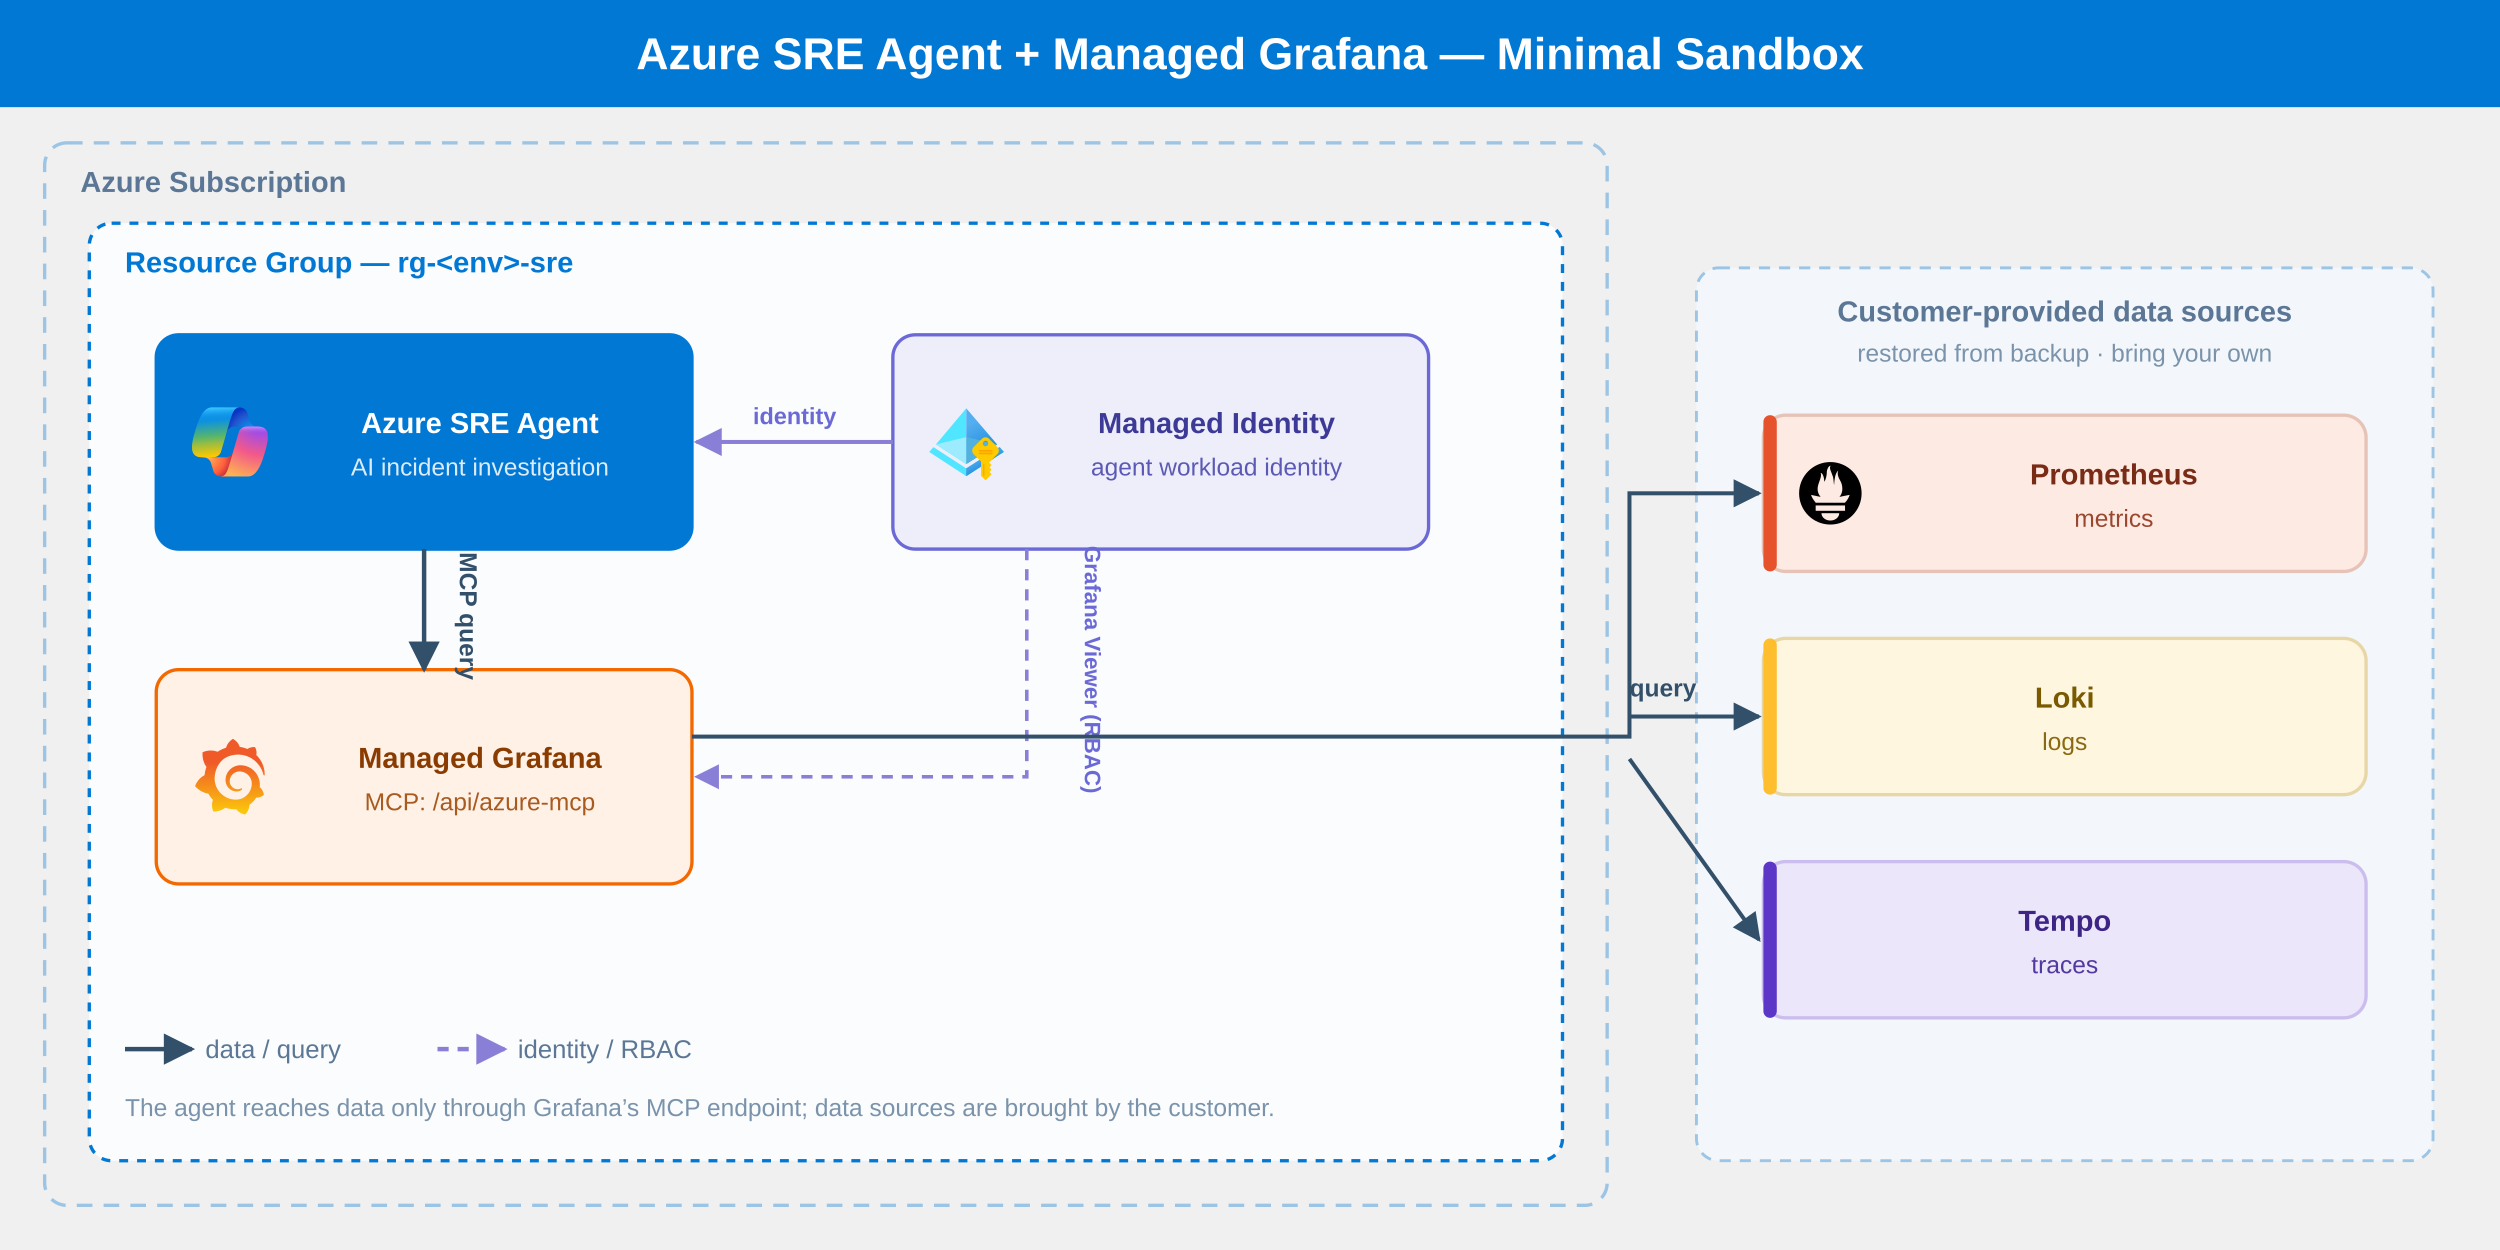
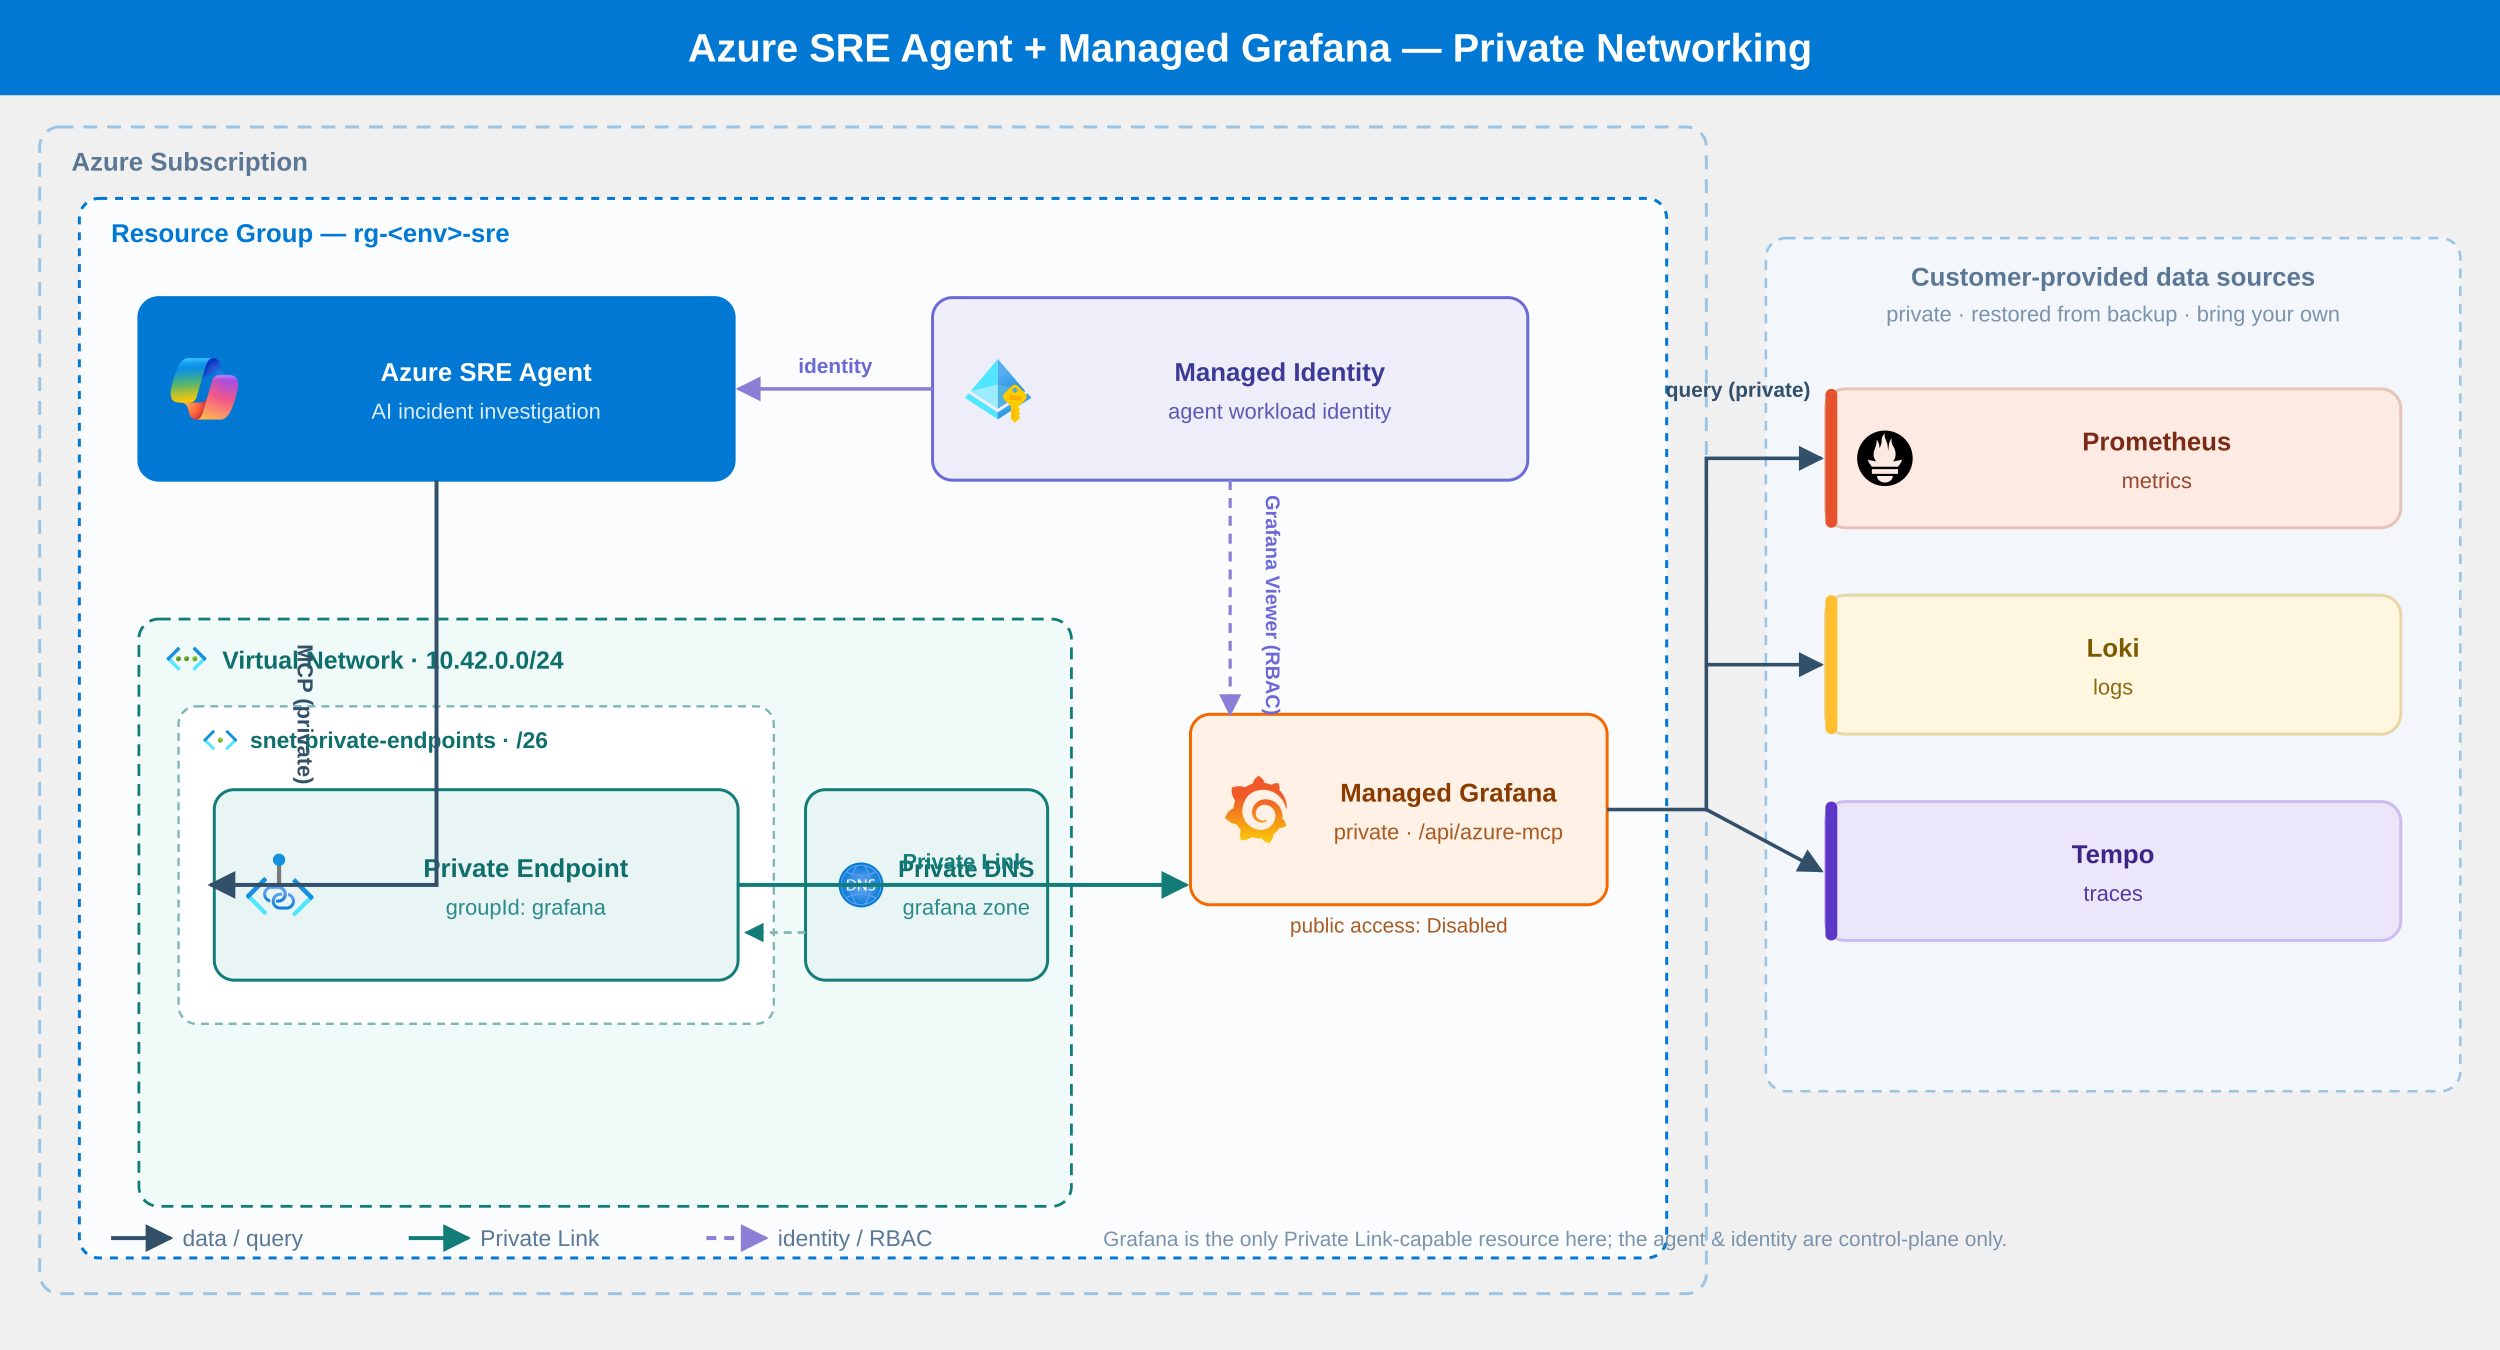
- <svg xmlns="http://www.w3.org/2000/svg" viewBox="0 0 1120 560" font-family="Segoe UI, Arial, sans-serif" role="img" aria-label="Azure SRE Agent and Managed Grafana minimal sandbox architecture">
+ <svg xmlns="http://www.w3.org/2000/svg" viewBox="0 0 1260 680" font-family="Segoe UI, Arial, sans-serif" role="img" aria-label="Private Azure SRE Agent and Managed Grafana architecture">
  <defs>
    <marker id="arrow" viewBox="0 0 10 10" refX="9" refY="5" markerWidth="7" markerHeight="7" orient="auto-start-reverse">
      <path d="M0 0 L10 5 L0 10 z" fill="#33506b" />
    </marker>
    <marker id="arrowMuted" viewBox="0 0 10 10" refX="9" refY="5" markerWidth="7" markerHeight="7" orient="auto-start-reverse">
      <path d="M0 0 L10 5 L0 10 z" fill="#8a7fd6" />
    </marker>
+     <marker id="arrowTeal" viewBox="0 0 10 10" refX="9" refY="5" markerWidth="7" markerHeight="7" orient="auto-start-reverse">
+       <path d="M0 0 L10 5 L0 10 z" fill="#127c79" />
+     </marker>
  </defs>
-   <rect x="0" y="0" width="1120" height="48" fill="#0078D4" />
-   <text x="560" y="31" text-anchor="middle" fill="#fff" font-size="20" font-weight="700">Azure SRE Agent + Managed Grafana — Minimal Sandbox</text>
-   <rect x="20" y="64" width="700" height="476" rx="10" fill="none" stroke="#9CC4E4" stroke-width="1.5" stroke-dasharray="7 5" />
+   <rect x="0" y="0" width="1260" height="48" fill="#0078D4" />
+   <text x="630" y="31" text-anchor="middle" fill="#fff" font-size="20" font-weight="700">Azure SRE Agent + Managed Grafana — Private Networking</text>
+   <rect x="20" y="64" width="840" height="588" rx="10" fill="none" stroke="#9CC4E4" stroke-width="1.5" stroke-dasharray="7 5" />
  <text x="36" y="86" fill="#5b7795" font-size="13" font-weight="600">Azure Subscription</text>
-   <rect x="40" y="100" width="660" height="420" rx="10" fill="#FAFCFE" stroke="#0078D4" stroke-width="1.5" stroke-dasharray="4 4" />
+   <rect x="40" y="100" width="800" height="534" rx="10" fill="#FAFCFE" stroke="#0078D4" stroke-width="1.5" stroke-dasharray="4 4" />
  <text x="56" y="122" fill="#0078D4" font-size="13" font-weight="700">Resource Group — rg-&lt;env&gt;-sre</text>
-   <rect x="70" y="150" width="240" height="96" rx="10" fill="#0078D4" stroke="#0078D4" stroke-width="1.5" />
-   <svg x="86" y="181.0" width="34" height="34" viewBox="2 4 43.998 40" overflow="visible">
+   <rect x="70" y="150" width="300" height="92" rx="10" fill="#0078D4" stroke="#0078D4" stroke-width="1.5" />
+   <svg x="86" y="179.0" width="34" height="34" viewBox="2 4 43.998 40" overflow="visible">
    <path fill="url(#microsoftcopilot_a)" d="M34.142 7.325A4.63 4.63 0 0 0 29.7 4h-1.35a4.63 4.63 0 0 0-4.554 3.794L21.48 20.407l.575-1.965a4.63 4.63 0 0 1 4.444-3.33h7.853l3.294 1.282 3.175-1.283h-.926a4.63 4.63 0 0 1-4.443-3.325l-1.31-4.461z" />
    <path fill="url(#microsoftcopilot_b)" d="M14.33 40.656A4.63 4.63 0 0 0 18.779 44h2.87a4.63 4.63 0 0 0 4.629-4.51l.312-12.163-.654 2.233a4.63 4.63 0 0 1-4.443 3.329h-7.919l-2.823-1.532-3.057 1.532h.912a4.63 4.63 0 0 1 4.447 3.344l1.279 4.423z" />
    <path fill="url(#microsoftcopilot_c)" d="M29.5 4H13.46c-4.583 0-7.332 6.057-9.165 12.113C2.123 23.29-.72 32.885 7.503 32.885h6.925a4.63 4.63 0 0 0 4.456-3.358 2078.617 2078.617 0 0 1 4.971-17.156c.843-2.843 1.544-5.284 2.621-6.805C27.08 4.714 28.086 4 29.5 4z" />
    <path fill="url(#microsoftcopilot_d)" d="M29.5 4H13.46c-4.583 0-7.332 6.057-9.165 12.113C2.123 23.29-.72 32.885 7.503 32.885h6.925a4.63 4.63 0 0 0 4.456-3.358 2078.617 2078.617 0 0 1 4.971-17.156c.843-2.843 1.544-5.284 2.621-6.805C27.08 4.714 28.086 4 29.5 4z" />
    <path fill="url(#microsoftcopilot_e)" d="M18.498 44h16.04c4.582 0 7.332-6.058 9.165-12.115 2.171-7.177 5.013-16.775-3.208-16.775h-6.926a4.63 4.63 0 0 0-4.455 3.358 2084.036 2084.036 0 0 1-4.972 17.16c-.842 2.843-1.544 5.285-2.62 6.806-.604.852-1.61 1.566-3.024 1.566z" />
    <path fill="url(#microsoftcopilot_f)" d="M18.498 44h16.04c4.582 0 7.332-6.058 9.165-12.115 2.171-7.177 5.013-16.775-3.208-16.775h-6.926a4.63 4.63 0 0 0-4.455 3.358 2084.036 2084.036 0 0 1-4.972 17.16c-.842 2.843-1.544 5.285-2.62 6.806-.604.852-1.61 1.566-3.024 1.566z" />
    <defs>
      <radialGradient id="microsoftcopilot_a" cx="0" cy="0" r="1" gradientTransform="matrix(-10.96051 -13.38922 12.59013 -10.30637 38.005 20.514)" gradientUnits="userSpaceOnUse">
        <stop offset=".096" stop-color="#00AEFF" />
        <stop offset=".773" stop-color="#2253CE" />
        <stop offset="1" stop-color="#0736C4" />
      </radialGradient>
      <radialGradient id="microsoftcopilot_b" cx="0" cy="0" r="1" gradientTransform="rotate(51.84 -28.201 27.85) scale(15.9912 15.5119)" gradientUnits="userSpaceOnUse">
        <stop stop-color="#FFB657" />
        <stop offset=".634" stop-color="#FF5F3D" />
        <stop offset=".923" stop-color="#C02B3C" />
      </radialGradient>
      <radialGradient id="microsoftcopilot_e" cx="0" cy="0" r="1" gradientTransform="rotate(109.274 16.301 20.802) scale(38.3873 45.9867)" gradientUnits="userSpaceOnUse">
        <stop offset=".066" stop-color="#8C48FF" />
        <stop offset=".5" stop-color="#F2598A" />
        <stop offset=".896" stop-color="#FFB152" />
      </radialGradient>
      <linearGradient id="microsoftcopilot_c" x1="12.5" x2="14.788" y1="7.5" y2="33.975" gradientUnits="userSpaceOnUse">
        <stop offset=".156" stop-color="#0D91E1" />
        <stop offset=".487" stop-color="#52B471" />
        <stop offset=".652" stop-color="#98BD42" />
        <stop offset=".937" stop-color="#FFC800" />
      </linearGradient>
      <linearGradient id="microsoftcopilot_d" x1="14.5" x2="15.75" y1="4" y2="32.885" gradientUnits="userSpaceOnUse">
        <stop stop-color="#3DCBFF" />
        <stop offset=".247" stop-color="#0588F7" stop-opacity="0" />
      </linearGradient>
      <linearGradient id="microsoftcopilot_f" x1="42.586" x2="42.569" y1="13.346" y2="21.215" gradientUnits="userSpaceOnUse">
        <stop offset=".058" stop-color="#F8ADFA" />
        <stop offset=".708" stop-color="#A86EDD" stop-opacity="0" />
      </linearGradient>
    </defs>
  </svg>
-   <text x="215.0" y="194.0" text-anchor="middle" fill="#ffffff" font-size="13" font-weight="700">Azure SRE Agent</text>
-   <text x="215.0" y="213.0" text-anchor="middle" fill="#dcecfb" font-size="11">AI incident investigation</text>
-   <rect x="70" y="300" width="240" height="96" rx="10" fill="#FFF1E6" stroke="#F46800" stroke-width="1.5" />
-   <svg x="86" y="331.0" width="34" height="34" viewBox="0 0 256 279" overflow="visible">
-     <defs>
-       <linearGradient id="grafana_a" x1="49.995%" x2="49.995%" y1="122.45%" y2="31.139%">
-         <stop offset="0%" stop-color="#FFF100" />
-         <stop offset="100%" stop-color="#F05A28" />
-       </linearGradient>
-     </defs>
-     <path fill="url(#grafana_a)" d="M255.59 122.775c-.46-4.675-1.226-10.04-2.759-16.017a98.01 98.01 0 0 0-7.204-19.16 106.69 106.69 0 0 0-13.412-20.54c-2.222-2.681-4.675-5.287-7.28-7.816 3.908-15.558-4.752-29.046-4.752-29.046-14.945-.92-24.448 4.675-27.973 7.204-.613-.23-1.15-.537-1.763-.767-2.529-.996-5.135-1.992-7.894-2.835a130.374 130.374 0 0 0-8.277-2.3c-2.835-.69-5.67-1.226-8.583-1.686-.537-.076-.996-.153-1.533-.23C157.646 8.738 138.946 0 138.946 0c-20.922 13.258-24.831 31.805-24.831 31.805s-.077.383-.23 1.073c-1.15.307-2.299.69-3.449.996-1.609.46-3.218 1.073-4.751 1.686a123.11 123.11 0 0 0-4.752 1.916 117.205 117.205 0 0 0-9.35 4.599c-2.989 1.686-5.9 3.525-8.737 5.441l-.766-.307c-28.97-11.036-54.643 2.223-54.643 2.223-2.376 30.809 11.572 50.198 14.331 53.724-.69 1.916-1.303 3.832-1.916 5.748-2.146 6.974-3.755 14.101-4.751 21.535-.154 1.073-.307 2.146-.384 3.219C7.894 146.916 0 173.97 0 173.97c22.302 25.674 48.359 27.283 48.359 27.283l.077-.076c3.295 5.9 7.127 11.495 11.419 16.783a111.904 111.904 0 0 0 5.671 6.362c-8.124 23.298 1.15 42.61 1.15 42.61 24.83.92 41.155-10.882 44.603-13.564a84.473 84.473 0 0 0 7.511 2.222 109.703 109.703 0 0 0 23.298 3.449c1.916.076 3.909.153 5.825.076H150.672l1.226-.076v.076c11.726 16.708 32.265 19.084 32.265 19.084 14.638-15.405 15.48-30.733 15.48-34.028v-1.38c3.066-2.145 5.979-4.445 8.738-6.974 5.824-5.288 10.959-11.342 15.25-17.857l1.15-1.839c16.554.92 28.28-10.27 28.28-10.27-2.759-17.243-12.569-25.673-14.638-27.283 0 0-.077-.076-.23-.153-.153-.077-.153-.153-.153-.153-.077-.077-.23-.154-.383-.23.076-1.073.153-2.07.23-3.142.153-1.84.153-3.756.153-5.595v-2.913l-.077-1.149-.076-1.533c0-.536-.077-.996-.154-1.456-.076-.46-.076-.996-.153-1.456l-.153-1.456-.23-1.456c-.307-1.916-.613-3.756-1.073-5.672-1.763-7.433-4.675-14.484-8.43-20.845a70.373 70.373 0 0 0-14.025-16.707c-5.365-4.752-11.42-8.584-17.704-11.42-6.36-2.835-12.952-4.675-19.543-5.518-3.295-.46-6.59-.613-9.886-.536h-2.453l-1.226.077c-.46 0-.92.076-1.303.076a51.958 51.958 0 0 0-4.981.69c-6.591 1.226-12.799 3.602-18.24 6.897-5.441 3.296-10.193 7.358-14.025 11.956a54.7 54.7 0 0 0-8.89 15.021 52.857 52.857 0 0 0-3.525 16.094c-.077 1.303-.077 2.683-.077 3.986v.996l.077 1.073c.076.613.076 1.303.153 1.916.23 2.682.766 5.288 1.456 7.74 1.456 4.982 3.755 9.503 6.59 13.335 2.836 3.832 6.285 6.975 9.887 9.504 3.602 2.452 7.51 4.215 11.343 5.364 3.832 1.15 7.664 1.61 11.266 1.61H154.58c.23 0 .46 0 .689-.077.383 0 .766-.077 1.15-.077.076 0 .23 0 .306-.076l.383-.077c.23 0 .46-.076.69-.076.46-.077.843-.154 1.303-.23.46-.077.843-.154 1.226-.307.843-.153 1.61-.46 2.376-.69 1.533-.536 3.066-1.15 4.368-1.839 1.38-.69 2.606-1.533 3.832-2.3.307-.23.69-.459.997-.766 1.226-.996 1.456-2.835.46-4.061-.844-1.073-2.376-1.38-3.603-.69l-.92.46a24.914 24.914 0 0 1-3.295 1.38c-1.15.382-2.375.689-3.602.919-.613.076-1.226.153-1.916.23-.306 0-.613.076-.996.076h-1.84c-.383 0-.766 0-1.149-.076H154.58c-.153 0-.383 0-.536-.077-.383-.077-.69-.077-1.073-.153-2.836-.383-5.671-1.226-8.354-2.453a29.275 29.275 0 0 1-7.74-5.058c-2.376-2.146-4.445-4.675-6.055-7.587-1.61-2.912-2.759-6.131-3.295-9.503-.23-1.686-.383-3.449-.307-5.135 0-.46.077-.92.077-1.38v-.613c0-.23.077-.46.077-.69.076-.919.23-1.839.383-2.758 1.303-7.358 4.981-14.562 10.653-20.003 1.456-1.38 2.988-2.606 4.598-3.755a31.705 31.705 0 0 1 5.211-2.99 35.739 35.739 0 0 1 5.672-2.068c1.915-.537 3.908-.844 5.977-1.073.997-.077 1.993-.154 3.066-.154h2.376l.843.077c2.222.153 4.368.46 6.514.996 4.292.92 8.507 2.53 12.415 4.675 7.818 4.369 14.485 11.113 18.547 19.237 2.07 4.061 3.525 8.43 4.215 12.951.153 1.15.307 2.3.383 3.45l.077.842.077.843v3.296c0 .536-.077 1.456-.077 1.992-.077 1.227-.23 2.53-.383 3.756s-.383 2.452-.613 3.678a49.548 49.548 0 0 1-.843 3.602 64.129 64.129 0 0 1-2.3 7.128 62.417 62.417 0 0 1-7.204 13.105c-5.9 8.124-13.948 14.715-23.144 18.93-4.599 2.069-9.427 3.602-14.408 4.368-2.453.46-4.982.69-7.511.766h-3.832a36.08 36.08 0 0 1-4.062-.23c-5.365-.383-10.653-1.379-15.864-2.835-5.135-1.456-10.116-3.525-14.868-5.978-9.427-5.058-17.933-11.956-24.524-20.31a79.015 79.015 0 0 1-8.584-13.334 79.197 79.197 0 0 1-5.671-14.638c-1.38-5.058-2.223-10.193-2.606-15.405l-.077-.996v-6.821c.077-2.529.307-5.211.614-7.817.306-2.606.766-5.288 1.302-7.894.537-2.605 1.15-5.211 1.916-7.817a102.856 102.856 0 0 1 5.442-14.791c4.368-9.35 10.04-17.704 16.86-24.371 1.686-1.686 3.449-3.22 5.288-4.752a78.196 78.196 0 0 1 5.748-4.138c1.916-1.303 3.985-2.453 6.055-3.526a39.773 39.773 0 0 1 3.142-1.533 11118896.038 11118896.038 0 0 1 3.219-1.379c2.146-.92 4.368-1.686 6.667-2.376.537-.153 1.15-.306 1.686-.536.537-.154 1.15-.307 1.686-.46 1.15-.307 2.3-.613 3.45-.843.536-.153 1.149-.23 1.762-.383.613-.154 1.15-.23 1.763-.384.613-.076 1.15-.23 1.762-.306l.843-.153.92-.154c.613-.076 1.15-.153 1.763-.23.69-.076 1.302-.153 1.992-.23.537-.076 1.456-.153 1.993-.23.383-.076.843-.076 1.226-.153l.843-.076.383-.077h.46c.69-.077 1.303-.077 1.993-.153l.996-.077h.767c.536 0 1.149-.076 1.685-.076a98.944 98.944 0 0 1 6.745 0c4.445.153 8.813.69 13.028 1.456 8.507 1.61 16.478 4.291 23.758 7.893 7.28 3.526 13.719 7.894 19.39 12.646.383.306.69.613 1.073.92.306.306.69.613.996.92.69.612 1.303 1.225 1.993 1.838.69.614 1.303 1.227 1.916 1.84a44.302 44.302 0 0 1 1.839 1.916c2.376 2.529 4.598 5.058 6.59 7.664a98.897 98.897 0 0 1 9.734 15.25l.46.92.46.92c.306.613.613 1.226.843 1.84.306.613.536 1.149.843 1.762.23.613.536 1.15.766 1.763.92 2.299 1.84 4.521 2.53 6.59 1.149 3.373 1.992 6.362 2.682 8.967a2.043 2.043 0 0 0 2.299 1.61c1.15-.077 1.992-.996 1.992-2.146.077-2.759 0-6.054-.383-9.81Z" />
-   </svg>
-   <text x="215.0" y="344.0" text-anchor="middle" fill="#8a3b00" font-size="13" font-weight="700">Managed Grafana</text>
-   <text x="215.0" y="363.0" text-anchor="middle" fill="#a85a1f" font-size="11">MCP: /api/azure-mcp</text>
-   <rect x="400" y="150" width="240" height="96" rx="10" fill="#EEEEFB" stroke="#6B69D6" stroke-width="1.5" />
-   <svg x="416" y="181.0" width="34" height="34" viewBox="0 0 18 18" overflow="visible">
+   <text x="245.0" y="192.0" text-anchor="middle" fill="#ffffff" font-size="13" font-weight="700">Azure SRE Agent</text>
+   <text x="245.0" y="211.0" text-anchor="middle" fill="#dcecfb" font-size="11">AI incident investigation</text>
+   <rect x="470" y="150" width="300" height="92" rx="10" fill="#EEEEFB" stroke="#6B69D6" stroke-width="1.5" />
+   <svg x="486" y="179.0" width="34" height="34" viewBox="0 0 18 18" overflow="visible">
    <defs>
      <linearGradient id="azuremanagedidentities_bb67b154-af8f-4a53-a9ce-aa046b9398e9" x1="13.18" y1="13.01" x2="8.63" y2="4.38" gradientUnits="userSpaceOnUse">
        <stop offset="0" stop-color="#1988d9" />
        <stop offset="0.9" stop-color="#54aef0" />
      </linearGradient>
      <linearGradient id="azuremanagedidentities_a47d7138-084a-471d-8d63-744e75b9e8a3" x1="11.22" y1="10.5" x2="14.37" y2="15.93" gradientUnits="userSpaceOnUse">
        <stop offset="0.1" stop-color="#54aef0" />
        <stop offset="0.29" stop-color="#4fabee" />
        <stop offset="0.51" stop-color="#41a2e9" />
        <stop offset="0.74" stop-color="#2a93e0" />
        <stop offset="0.88" stop-color="#1988d9" />
      </linearGradient>
    </defs>
    <g>
      <polygon points="1.15 10.22 8.93 15.27 16.85 10.21 17.85 11.36 8.93 17.11 0.15 11.37 1.15 10.22" fill="#50e6ff" />
      <polygon points="1.73 9.58 8.93 1 16.28 9.59 8.93 14.23 1.73 9.58" fill="#fff" />
      <polygon points="8.93 1 8.93 14.23 1.73 9.58 8.93 1" fill="#50e6ff" />
      <polygon points="8.93 1 8.93 14.23 16.28 9.59 8.93 1" fill="url(#azuremanagedidentities_bb67b154-af8f-4a53-a9ce-aa046b9398e9)" />
      <polygon points="8.93 7.83 16.28 9.59 8.93 14.23 8.93 7.83" fill="#53b1e0" />
      <polygon points="8.93 14.23 1.73 9.58 8.93 7.83 8.93 14.23" fill="#9cebff" />
      <polygon points="8.93 17.11 17.85 11.36 16.85 10.21 8.93 15.27 8.93 17.11" fill="url(#azuremanagedidentities_a47d7138-084a-471d-8d63-744e75b9e8a3)" />
      <g>
        <path id="azuremanagedidentities_e189a61f-631a-4122-bb2b-079e86004d96" d="M16.32,11.88a1.16,1.16,0,0,0,0-1.65h0l-2-2a1.16,1.16,0,0,0-1.64,0h0l-2,2a1.18,1.18,0,0,0,0,1.65l1.67,1.67a.32.32,0,0,1,.09.23v3.1a.36.36,0,0,0,.12.28l.76.76a.25.25,0,0,0,.37,0l.73-.73h0l.44-.44a.15.15,0,0,0,0-.21l-.31-.31a.16.16,0,0,1,0-.24l.31-.31a.16.16,0,0,0,0-.22l-.31-.31a.15.15,0,0,1,0-.23l.31-.32a.15.15,0,0,0,0-.21l-.44-.44v-.16ZM13.5,8.71a.66.66,0,1,1-.66.66.66.66,0,0,1,.66-.66Z" fill="#ffca00" />
        <path id="azuremanagedidentities_fb7033ee-4650-4886-80c7-eddf62560f85" d="M13,17h0a.14.14,0,0,0,.24-.11V14.33a.16.16,0,0,0-.06-.13h0a.14.14,0,0,0-.22.13v2.51A.15.15,0,0,0,13,17Z" fill="#ff9300" opacity="0.75" />
        <rect id="azuremanagedidentities_b166b8c2-b9ee-4c3d-bf7a-77bd5ce0570b" x="11.9" y="10.9" width="3.29" height="0.39" rx="0.18" fill="#ff9300" opacity="0.75" />
        <rect id="azuremanagedidentities_baf437fe-3483-4a25-94ba-1e84a64cd2eb" x="11.9" y="11.53" width="3.29" height="0.39" rx="0.18" fill="#ff9300" opacity="0.75" />
      </g>
    </g>
  </svg>
-   <text x="545.0" y="194.0" text-anchor="middle" fill="#3c3a96" font-size="13" font-weight="700">Managed Identity</text>
-   <text x="545.0" y="213.0" text-anchor="middle" fill="#5b59b5" font-size="11">agent workload identity</text>
-   <path d="M190 246 V300" fill="none" stroke="#33506b" stroke-width="2" marker-end="url(#arrow)" />
-   <text x="206" y="276" text-anchor="middle" fill="#33506b" font-size="11" font-weight="700" transform="rotate(90 206 276)">MCP query</text>
-   <line x1="400" y1="198" x2="312" y2="198" stroke="#8a7fd6" stroke-width="1.8" marker-end="url(#arrowMuted)" />
-   <text x="356" y="190" text-anchor="middle" fill="#6B69D6" font-size="10.5" font-weight="700">identity</text>
-   <path d="M460 246 V348 H312" fill="none" stroke="#8a7fd6" stroke-width="1.6" stroke-dasharray="5 4" marker-end="url(#arrowMuted)" />
-   <text x="486" y="300" text-anchor="middle" fill="#6B69D6" font-size="10" font-weight="700" transform="rotate(90 486 300)">Grafana Viewer (RBAC)</text>
-   <rect x="760" y="120" width="330" height="400" rx="10" fill="#F3F7FB" stroke="#9CC4E4" stroke-width="1.3" stroke-dasharray="5 4" />
-   <text x="925" y="144" text-anchor="middle" fill="#5b7795" font-size="13" font-weight="700">Customer-provided data sources</text>
-   <text x="925" y="162" text-anchor="middle" fill="#7a93ab" font-size="11">restored from backup · bring your own</text>
-   <rect x="790" y="186" width="270" height="70" rx="10" fill="#FDEAE3" stroke="#e6c3b6" stroke-width="1.5" />
-   <rect x="790" y="186" width="6" height="70" rx="3" fill="#E6522C" />
-   <svg x="806" y="207.0" width="28" height="28" viewBox="0 0 24 24" overflow="visible">
+   <text x="645.0" y="192.0" text-anchor="middle" fill="#3c3a96" font-size="13" font-weight="700">Managed Identity</text>
+   <text x="645.0" y="211.0" text-anchor="middle" fill="#5b59b5" font-size="11">agent workload identity</text>
+   <rect x="70" y="312" width="470" height="296" rx="10" fill="#F0FAF9" stroke="#127c79" stroke-width="1.4" stroke-dasharray="6 4" />
+   <svg x="84" y="322" width="20" height="20" viewBox="0 0 18 18" overflow="visible">
+     <defs>
+       <linearGradient id="azurevirtualnetworks_f020fb7e-2243-4501-8153-5d69bd3c34f7" x1="9.88" y1="8.59" x2="11.52" y2="10.23" gradientTransform="translate(2.03 -0.4) rotate(-0.08)" gradientUnits="userSpaceOnUse">
+         <stop offset="0" stop-color="#86d633" />
+         <stop offset="1" stop-color="#5e9624" />
+       </linearGradient>
+       <linearGradient id="azurevirtualnetworks_b3c2bc94-8c7c-48a2-9719-6ee899a43a97" x1="6.18" y1="8.59" x2="7.81" y2="10.23" gradientUnits="userSpaceOnUse">
+         <stop offset="0" stop-color="#86d633" />
+         <stop offset="1" stop-color="#5e9624" />
+       </linearGradient>
+       <linearGradient id="azurevirtualnetworks_e900c35d-0958-4d4f-b28f-302eeaaf52f5" x1="2.48" y1="8.59" x2="4.11" y2="10.23" gradientUnits="userSpaceOnUse">
+         <stop offset="0" stop-color="#86d633" />
+         <stop offset="1" stop-color="#5e9624" />
+       </linearGradient>
+     </defs>
+     <circle cx="12.74" cy="8.99" r="1.16" fill="url(#azurevirtualnetworks_f020fb7e-2243-4501-8153-5d69bd3c34f7)" />
+     <circle cx="9.04" cy="9" r="1.16" fill="url(#azurevirtualnetworks_b3c2bc94-8c7c-48a2-9719-6ee899a43a97)" />
+     <circle cx="5.34" cy="9" r="1.16" fill="url(#azurevirtualnetworks_e900c35d-0958-4d4f-b28f-302eeaaf52f5)" />
+     <path d="M2.61,7.28h.94a.3.3,0,0,1,.3.3v6.94a.6.6,0,0,1-.6.6H2.31a0,0,0,0,1,0,0V7.58a.3.3,0,0,1,.3-.3Z" transform="translate(13.18 16.93) rotate(134.92)" fill="#50e6ff" />
+     <path d="M2.56,2.91H3.5a.3.3,0,0,1,.3.3v7.43a0,0,0,0,1,0,0H2.86a.6.6,0,0,1-.6-.6V3.21a.3.3,0,0,1,.3-.3Z" transform="translate(5.66 -0.16) rotate(44.92)" fill="#1490df" />
+     <path d="M14.15,7.28h.94a.6.6,0,0,1,.6.6v6.94a.3.3,0,0,1-.3.3h-.94a.3.3,0,0,1-.3-.3V7.28a0,0,0,0,1,0,0Z" transform="translate(12.32 -7.28) rotate(45.08)" fill="#50e6ff" />
+     <path d="M14.81,2.91h.94a0,0,0,0,1,0,0v7.43a.3.3,0,0,1-.3.3H14.5a.3.3,0,0,1-.3-.3V3.51a.6.6,0,0,1,.6-.6Z" transform="translate(30.36 0.99) rotate(135.08)" fill="#1490df" />
+   </svg>
+   <text x="112" y="337" fill="#0f6f6c" font-size="12.5" font-weight="700">Virtual Network · 10.42.0.0/24</text>
+   <rect x="90" y="356" width="300" height="160" rx="9" fill="#FFFFFF" stroke="#7fb7b5" stroke-width="1.2" stroke-dasharray="4 3" />
+   <svg x="102" y="364" width="18" height="18" viewBox="0 0 18 18" overflow="visible">
+     <defs>
+       <linearGradient id="azuresubnet_bceb60dd-8b8c-4098-94f8-aeb4db2edaef" x1="9.033" y1="10.305" x2="9.033" y2="7.695" gradientUnits="userSpaceOnUse">
+         <stop offset="0" stop-color="#5e9624" />
+         <stop offset="0.241" stop-color="#6fb02a" />
+         <stop offset="0.501" stop-color="#7cc52f" />
+         <stop offset="0.756" stop-color="#83d232" />
+         <stop offset="1" stop-color="#86d633" />
+       </linearGradient>
+     </defs>
+     <g id="azuresubnet_ac75c21e-2a93-464f-8048-f1518dab8b75">
+       <g>
+         <path d="M9.031,7.7A1.305,1.305,0,1,0,10.338,9,1.305,1.305,0,0,0,9.031,7.7Z" fill="url(#azuresubnet_bceb60dd-8b8c-4098-94f8-aeb4db2edaef)" />
+         <g>
+           <path d="M2.961,7.374h.888a.284.284,0,0,1,.284.284v6.551a.568.568,0,0,1-.568.568H2.677a0,0,0,0,1,0,0V7.659A.284.284,0,0,1,2.961,7.374Z" transform="translate(13.653 16.485) rotate(134.919)" fill="#50e6ff" />
+           <path d="M2.913,3.244H3.8a.284.284,0,0,1,.284.284v7.015a0,0,0,0,1,0,0H3.2a.568.568,0,0,1-.568-.568V3.528a.284.284,0,0,1,.284-.284Z" transform="translate(5.847 -0.358) rotate(44.919)" fill="#1490df" />
+           <path d="M13.867,7.374h.888a.568.568,0,0,1,.568.568v6.551a.284.284,0,0,1-.284.284h-.888a.284.284,0,0,1-.284-.284V7.374a0,0,0,0,1,0,0Z" transform="translate(12.132 -7.079) rotate(45.081)" fill="#50e6ff" />
+           <path d="M14.483,3.244h.888a0,0,0,0,1,0,0v7.015a.284.284,0,0,1-.284.284H14.2a.284.284,0,0,1-.284-.284V3.812a.568.568,0,0,1,.568-.568Z" transform="translate(29.879 1.435) rotate(135.081)" fill="#1490df" />
+         </g>
+       </g>
+     </g>
+   </svg>
+   <text x="126" y="377" fill="#0f6f6c" font-size="11.5" font-weight="600">snet-private-endpoints · /26</text>
+   <rect x="108" y="398" width="264" height="96" rx="10" fill="#E9F5F4" stroke="#127c79" stroke-width="1.5" />
+   <svg x="124" y="429.0" width="34" height="34" viewBox="0 0 18 18" overflow="visible">
+     <defs>
+       <linearGradient id="azureprivatelink_fd061228-22be-425e-9131-0b8cca0e5d17" x1="7.699" y1="259.22" x2="7.699" y2="263.711" gradientTransform="translate(0 -250)" gradientUnits="userSpaceOnUse">
+         <stop offset="0.23" stop-color="#5ea0ef" />
+         <stop offset="0.32" stop-color="#5b9fee" />
+         <stop offset="0.48" stop-color="#509aeb" />
+         <stop offset="0.57" stop-color="#3f92e6" />
+         <stop offset="0.75" stop-color="#2688df" />
+         <stop offset="0.93" stop-color="#127fd9" />
+       </linearGradient>
+       <linearGradient id="azureprivatelink_ea9649a6-04b5-47d6-8247-ed3ab9ff9d06" x1="9.927" y1="261.091" x2="9.927" y2="265.582" gradientTransform="translate(0 -250)" gradientUnits="userSpaceOnUse">
+         <stop offset="0.02" stop-color="#5ea0ef" />
+         <stop offset="0.14" stop-color="#5b9fee" />
+         <stop offset="0.23" stop-color="#5b9fee" />
+         <stop offset="0.34" stop-color="#509aeb" />
+         <stop offset="0.44" stop-color="#3f92e6" />
+         <stop offset="0.63" stop-color="#2688df" />
+         <stop offset="0.93" stop-color="#127fd9" />
+       </linearGradient>
+     </defs>
+     <path d="M8.252,2.521H9.374V9.594H8.252Z" fill="#7a7a7a" />
+     <path d="M10.459,2.3A1.647,1.647,0,1,1,8.813.65h0A1.646,1.646,0,0,1,10.459,2.3Z" fill="#1490df" />
+     <path d="M8.588,9.22h-1.8a2.246,2.246,0,0,0-.348,4.461,2.415,2.415,0,0,1,.022-.835,1.418,1.418,0,0,1,.326-2.8h1.8a1.422,1.422,0,0,1,0,2.844H8.094a1.078,1.078,0,0,0-.1.45,1.022,1.022,0,0,0,.071.374h.527a2.246,2.246,0,1,0,0-4.491Z" fill="url(#azureprivatelink_fd061228-22be-425e-9131-0b8cca0e5d17)" />
+     <path d="M11.182,11.121a2.642,2.642,0,0,1,.026.344,2.317,2.317,0,0,1-.049.491,1.418,1.418,0,0,1-.325,2.8h-1.8a1.423,1.423,0,0,1,0-2.845h.494a1.042,1.042,0,0,0,.1-.449,1.018,1.018,0,0,0-.071-.374H9.037a2.246,2.246,0,0,0,0,4.491h1.8a2.246,2.246,0,0,0,.348-4.461Z" fill="url(#azureprivatelink_ea9649a6-04b5-47d6-8247-ed3ab9ff9d06)" />
+     <path d="M5.58,16.525l-.412.415a.28.28,0,0,1-.4,0l-4.607-4.6a.566.566,0,0,1,0-.8l.416-.412,5,4.992a.276.276,0,0,1,0,.391h0Z" fill="#50e6ff" />
+     <path d="M5.082,7.02l.46.46a.282.282,0,0,1,0,.4L.625,12.809l-.461-.457a.566.566,0,0,1,0-.8L4.685,7.02A.28.28,0,0,1,5.082,7.02Z" fill="#1490df" />
+     <path d="M12.417,16.851a.278.278,0,0,1-.006-.392h0l.006,0,5-4.989.416.416a.566.566,0,0,1,0,.8l-4.611,4.588a.277.277,0,0,1-.391.006h0l-.006-.005Z" fill="#50e6ff" />
+     <path d="M13.311,7.349l4.525,4.536a.563.563,0,0,1,0,.793l-.461.46L12.454,8.206a.289.289,0,0,1,0-.4l.46-.456A.282.282,0,0,1,13.311,7.349Z" fill="#1490df" />
+   </svg>
+   <text x="265.0" y="442.0" text-anchor="middle" fill="#0f6f6c" font-size="13" font-weight="700">Private Endpoint</text>
+   <text x="265.0" y="461.0" text-anchor="middle" fill="#2a8c89" font-size="11">groupId: grafana</text>
+   <rect x="406" y="398" width="122" height="96" rx="10" fill="#E9F5F4" stroke="#127c79" stroke-width="1.5" />
+   <svg x="422" y="434.0" width="24" height="24" viewBox="0 0 18 18" overflow="visible">
+     <defs>
+       <radialGradient id="azurednszones_e7579f4d-36a3-4693-a726-7a6050ac5671" cx="-6811.4" cy="6729.69" r="17" gradientTransform="matrix(0.5, 0, 0, -0.5, 3414.91, 3374.05)" gradientUnits="userSpaceOnUse">
+         <stop offset="0.18" stop-color="#5ea0ef" />
+         <stop offset="1" stop-color="#0078d4" />
+       </radialGradient>
+     </defs>
+     <path id="azurednszones_f57e105d-6d2d-4ad7-b8c3-c10684c9f9b8" d="M14.21,15.72A8.5,8.5,0,0,1,3.79,2.28l.09-.06a8.5,8.5,0,0,1,10.33,13.5" fill="url(#azurednszones_e7579f4d-36a3-4693-a726-7a6050ac5671)" />
+     <path d="M9,1.31A7.69,7.69,0,1,0,16.69,9,7.7,7.7,0,0,0,9,1.31ZM14.15,3.9A7.37,7.37,0,0,1,12,4.7,8.83,8.83,0,0,0,10.75,2,7.2,7.2,0,0,1,14.15,3.9ZM9,1.74a6.59,6.59,0,0,1,1.09.09h0a7.48,7.48,0,0,1,1.53,3,15.12,15.12,0,0,1-5.45,0A7.38,7.38,0,0,1,7.68,1.89l0,0A7.34,7.34,0,0,1,9,1.74ZM7,2A8.72,8.72,0,0,0,5.73,4.68a5.58,5.58,0,0,1-1.9-.77A7.35,7.35,0,0,1,7,2ZM3.72,14a5.27,5.27,0,0,1,1.78-.76,7.08,7.08,0,0,0,1.35,2.72A7.25,7.25,0,0,1,3.72,14Zm6.41,2.2A7.08,7.08,0,0,1,9,16.26a6.83,6.83,0,0,1-1.44-.15l0,0a6,6,0,0,1-1.67-3,14.73,14.73,0,0,1,5.88,0,6,6,0,0,1-1.69,3Zm.73-.16a7.13,7.13,0,0,0,1.38-2.8,6.68,6.68,0,0,1,2,.83A7.13,7.13,0,0,1,10.86,16Zm1.48-3.22c.08-.36.15-.73.2-1.12l-.46.11c-.05.31-.1.62-.17.91a15.23,15.23,0,0,0-6.09,0c-.07-.27-.12-.56-.17-.86a.28.28,0,0,1,0-.09l-.46-.13a2.36,2.36,0,0,0,0,.28c0,.32.11.62.17.91a5.9,5.9,0,0,0-2,.85,7.24,7.24,0,0,1,.11-9.4,6.29,6.29,0,0,0,2.08.86c-.07.24-.13.5-.18.76s0,.25-.08.37l.47-.11,0-.17c.06-.26.12-.51.19-.75A14.89,14.89,0,0,0,9,5.48a15,15,0,0,0,2.78-.26c.07.27.14.56.2.85l.46.11q-.11-.54-.24-1a7.73,7.73,0,0,0,2.3-.91,7.22,7.22,0,0,1,.06,9.49A7.28,7.28,0,0,0,12.34,12.79Z" fill="#5ea0ef" />
+     <path d="M3.69,7a7.92,7.92,0,0,1,1.16-.08,2.44,2.44,0,0,1,1.71.52A2,2,0,0,1,7.15,8.9a2.21,2.21,0,0,1-.61,1.64,2.6,2.6,0,0,1-1.86.61,9.17,9.17,0,0,1-1-.05Zm.55,3.73a4,4,0,0,0,.55,0A1.62,1.62,0,0,0,6.58,8.92,1.5,1.5,0,0,0,4.87,7.3a3.17,3.17,0,0,0-.63,0Z" fill="#fff" />
+     <path d="M7.86,11.11V6.9h.59L9.8,9a12.18,12.18,0,0,1,.76,1.37h0c-.05-.56-.06-1.07-.06-1.73V6.9H11v4.21h-.55L9.13,9c-.29-.47-.57-1-.79-1.4h0c0,.53,0,1,0,1.74v1.8Z" fill="#fff" />
+     <path d="M11.89,10.45a2,2,0,0,0,1,.27c.56,0,.88-.29.88-.72s-.22-.62-.79-.83-1.12-.6-1.12-1.2a1.22,1.22,0,0,1,1.37-1.14,2,2,0,0,1,.93.2L14,7.48a1.63,1.63,0,0,0-.8-.2c-.58,0-.8.34-.8.63s.26.59.84.81,1.08.62,1.08,1.24-.48,1.21-1.48,1.21a2.16,2.16,0,0,1-1.07-.27Z" fill="#fff" />
+   </svg>
+   <text x="487.0" y="442.0" text-anchor="middle" fill="#0f6f6c" font-size="12" font-weight="700">Private DNS</text>
+   <text x="487.0" y="461.0" text-anchor="middle" fill="#2a8c89" font-size="11">grafana zone</text>
+   <rect x="600" y="360" width="210" height="96" rx="10" fill="#FFF1E6" stroke="#F46800" stroke-width="1.5" />
+   <svg x="616" y="391.0" width="34" height="34" viewBox="0 0 256 279" overflow="visible">
+     <defs>
+       <linearGradient id="grafana_a" x1="49.995%" x2="49.995%" y1="122.45%" y2="31.139%">
+         <stop offset="0%" stop-color="#FFF100" />
+         <stop offset="100%" stop-color="#F05A28" />
+       </linearGradient>
+     </defs>
+     <path fill="url(#grafana_a)" d="M255.59 122.775c-.46-4.675-1.226-10.04-2.759-16.017a98.01 98.01 0 0 0-7.204-19.16 106.69 106.69 0 0 0-13.412-20.54c-2.222-2.681-4.675-5.287-7.28-7.816 3.908-15.558-4.752-29.046-4.752-29.046-14.945-.92-24.448 4.675-27.973 7.204-.613-.23-1.15-.537-1.763-.767-2.529-.996-5.135-1.992-7.894-2.835a130.374 130.374 0 0 0-8.277-2.3c-2.835-.69-5.67-1.226-8.583-1.686-.537-.076-.996-.153-1.533-.23C157.646 8.738 138.946 0 138.946 0c-20.922 13.258-24.831 31.805-24.831 31.805s-.077.383-.23 1.073c-1.15.307-2.299.69-3.449.996-1.609.46-3.218 1.073-4.751 1.686a123.11 123.11 0 0 0-4.752 1.916 117.205 117.205 0 0 0-9.35 4.599c-2.989 1.686-5.9 3.525-8.737 5.441l-.766-.307c-28.97-11.036-54.643 2.223-54.643 2.223-2.376 30.809 11.572 50.198 14.331 53.724-.69 1.916-1.303 3.832-1.916 5.748-2.146 6.974-3.755 14.101-4.751 21.535-.154 1.073-.307 2.146-.384 3.219C7.894 146.916 0 173.97 0 173.97c22.302 25.674 48.359 27.283 48.359 27.283l.077-.076c3.295 5.9 7.127 11.495 11.419 16.783a111.904 111.904 0 0 0 5.671 6.362c-8.124 23.298 1.15 42.61 1.15 42.61 24.83.92 41.155-10.882 44.603-13.564a84.473 84.473 0 0 0 7.511 2.222 109.703 109.703 0 0 0 23.298 3.449c1.916.076 3.909.153 5.825.076H150.672l1.226-.076v.076c11.726 16.708 32.265 19.084 32.265 19.084 14.638-15.405 15.48-30.733 15.48-34.028v-1.38c3.066-2.145 5.979-4.445 8.738-6.974 5.824-5.288 10.959-11.342 15.25-17.857l1.15-1.839c16.554.92 28.28-10.27 28.28-10.27-2.759-17.243-12.569-25.673-14.638-27.283 0 0-.077-.076-.23-.153-.153-.077-.153-.153-.153-.153-.077-.077-.23-.154-.383-.23.076-1.073.153-2.07.23-3.142.153-1.84.153-3.756.153-5.595v-2.913l-.077-1.149-.076-1.533c0-.536-.077-.996-.154-1.456-.076-.46-.076-.996-.153-1.456l-.153-1.456-.23-1.456c-.307-1.916-.613-3.756-1.073-5.672-1.763-7.433-4.675-14.484-8.43-20.845a70.373 70.373 0 0 0-14.025-16.707c-5.365-4.752-11.42-8.584-17.704-11.42-6.36-2.835-12.952-4.675-19.543-5.518-3.295-.46-6.59-.613-9.886-.536h-2.453l-1.226.077c-.46 0-.92.076-1.303.076a51.958 51.958 0 0 0-4.981.69c-6.591 1.226-12.799 3.602-18.24 6.897-5.441 3.296-10.193 7.358-14.025 11.956a54.7 54.7 0 0 0-8.89 15.021 52.857 52.857 0 0 0-3.525 16.094c-.077 1.303-.077 2.683-.077 3.986v.996l.077 1.073c.076.613.076 1.303.153 1.916.23 2.682.766 5.288 1.456 7.74 1.456 4.982 3.755 9.503 6.59 13.335 2.836 3.832 6.285 6.975 9.887 9.504 3.602 2.452 7.51 4.215 11.343 5.364 3.832 1.15 7.664 1.61 11.266 1.61H154.58c.23 0 .46 0 .689-.077.383 0 .766-.077 1.15-.077.076 0 .23 0 .306-.076l.383-.077c.23 0 .46-.076.69-.076.46-.077.843-.154 1.303-.23.46-.077.843-.154 1.226-.307.843-.153 1.61-.46 2.376-.69 1.533-.536 3.066-1.15 4.368-1.839 1.38-.69 2.606-1.533 3.832-2.3.307-.23.69-.459.997-.766 1.226-.996 1.456-2.835.46-4.061-.844-1.073-2.376-1.38-3.603-.69l-.92.46a24.914 24.914 0 0 1-3.295 1.38c-1.15.382-2.375.689-3.602.919-.613.076-1.226.153-1.916.23-.306 0-.613.076-.996.076h-1.84c-.383 0-.766 0-1.149-.076H154.58c-.153 0-.383 0-.536-.077-.383-.077-.69-.077-1.073-.153-2.836-.383-5.671-1.226-8.354-2.453a29.275 29.275 0 0 1-7.74-5.058c-2.376-2.146-4.445-4.675-6.055-7.587-1.61-2.912-2.759-6.131-3.295-9.503-.23-1.686-.383-3.449-.307-5.135 0-.46.077-.92.077-1.38v-.613c0-.23.077-.46.077-.69.076-.919.23-1.839.383-2.758 1.303-7.358 4.981-14.562 10.653-20.003 1.456-1.38 2.988-2.606 4.598-3.755a31.705 31.705 0 0 1 5.211-2.99 35.739 35.739 0 0 1 5.672-2.068c1.915-.537 3.908-.844 5.977-1.073.997-.077 1.993-.154 3.066-.154h2.376l.843.077c2.222.153 4.368.46 6.514.996 4.292.92 8.507 2.53 12.415 4.675 7.818 4.369 14.485 11.113 18.547 19.237 2.07 4.061 3.525 8.43 4.215 12.951.153 1.15.307 2.3.383 3.45l.077.842.077.843v3.296c0 .536-.077 1.456-.077 1.992-.077 1.227-.23 2.53-.383 3.756s-.383 2.452-.613 3.678a49.548 49.548 0 0 1-.843 3.602 64.129 64.129 0 0 1-2.3 7.128 62.417 62.417 0 0 1-7.204 13.105c-5.9 8.124-13.948 14.715-23.144 18.93-4.599 2.069-9.427 3.602-14.408 4.368-2.453.46-4.982.69-7.511.766h-3.832a36.08 36.08 0 0 1-4.062-.23c-5.365-.383-10.653-1.379-15.864-2.835-5.135-1.456-10.116-3.525-14.868-5.978-9.427-5.058-17.933-11.956-24.524-20.31a79.015 79.015 0 0 1-8.584-13.334 79.197 79.197 0 0 1-5.671-14.638c-1.38-5.058-2.223-10.193-2.606-15.405l-.077-.996v-6.821c.077-2.529.307-5.211.614-7.817.306-2.606.766-5.288 1.302-7.894.537-2.605 1.15-5.211 1.916-7.817a102.856 102.856 0 0 1 5.442-14.791c4.368-9.35 10.04-17.704 16.86-24.371 1.686-1.686 3.449-3.22 5.288-4.752a78.196 78.196 0 0 1 5.748-4.138c1.916-1.303 3.985-2.453 6.055-3.526a39.773 39.773 0 0 1 3.142-1.533 11118896.038 11118896.038 0 0 1 3.219-1.379c2.146-.92 4.368-1.686 6.667-2.376.537-.153 1.15-.306 1.686-.536.537-.154 1.15-.307 1.686-.46 1.15-.307 2.3-.613 3.45-.843.536-.153 1.149-.23 1.762-.383.613-.154 1.15-.23 1.763-.384.613-.076 1.15-.23 1.762-.306l.843-.153.92-.154c.613-.076 1.15-.153 1.763-.23.69-.076 1.302-.153 1.992-.23.537-.076 1.456-.153 1.993-.23.383-.076.843-.076 1.226-.153l.843-.076.383-.077h.46c.69-.077 1.303-.077 1.993-.153l.996-.077h.767c.536 0 1.149-.076 1.685-.076a98.944 98.944 0 0 1 6.745 0c4.445.153 8.813.69 13.028 1.456 8.507 1.61 16.478 4.291 23.758 7.893 7.28 3.526 13.719 7.894 19.39 12.646.383.306.69.613 1.073.92.306.306.69.613.996.92.69.612 1.303 1.225 1.993 1.838.69.614 1.303 1.227 1.916 1.84a44.302 44.302 0 0 1 1.839 1.916c2.376 2.529 4.598 5.058 6.59 7.664a98.897 98.897 0 0 1 9.734 15.25l.46.92.46.92c.306.613.613 1.226.843 1.84.306.613.536 1.149.843 1.762.23.613.536 1.15.766 1.763.92 2.299 1.84 4.521 2.53 6.59 1.149 3.373 1.992 6.362 2.682 8.967a2.043 2.043 0 0 0 2.299 1.61c1.15-.077 1.992-.996 1.992-2.146.077-2.759 0-6.054-.383-9.81Z" />
+   </svg>
+   <text x="730.0" y="404.0" text-anchor="middle" fill="#8a3b00" font-size="13" font-weight="700">Managed Grafana</text>
+   <text x="730.0" y="423.0" text-anchor="middle" fill="#a85a1f" font-size="11">private · /api/azure-mcp</text>
+   <text x="705" y="470" text-anchor="middle" fill="#a85a1f" font-size="10.5">public access: Disabled</text>
+   <path d="M372 446 H598" fill="none" stroke="#127c79" stroke-width="2" marker-end="url(#arrowTeal)" />
+   <text x="486" y="438" text-anchor="middle" fill="#127c79" font-size="11" font-weight="700">Private Link</text>
+   <path d="M406 470 H376" fill="none" stroke="#7fb7b5" stroke-width="1.4" stroke-dasharray="4 3" marker-end="url(#arrowTeal)" />
+   <path d="M220 242 V446 H106" fill="none" stroke="#33506b" stroke-width="2" marker-end="url(#arrow)" />
+   <text x="150" y="360" text-anchor="middle" fill="#33506b" font-size="11" font-weight="700" transform="rotate(90 150 360)">MCP (private)</text>
+   <line x1="470" y1="196" x2="372" y2="196" stroke="#8a7fd6" stroke-width="1.8" marker-end="url(#arrowMuted)" />
+   <text x="421" y="188" text-anchor="middle" fill="#6B69D6" font-size="10.5" font-weight="700">identity</text>
+   <path d="M620 242 V360" fill="none" stroke="#8a7fd6" stroke-width="1.6" stroke-dasharray="5 4" marker-end="url(#arrowMuted)" />
+   <text x="638" y="305" text-anchor="middle" fill="#6B69D6" font-size="10" font-weight="700" transform="rotate(90 638 305)">Grafana Viewer (RBAC)</text>
+   <rect x="890" y="120" width="350" height="430" rx="10" fill="#F3F7FB" stroke="#9CC4E4" stroke-width="1.3" stroke-dasharray="5 4" />
+   <text x="1065" y="144" text-anchor="middle" fill="#5b7795" font-size="13" font-weight="700">Customer-provided data sources</text>
+   <text x="1065" y="162" text-anchor="middle" fill="#7a93ab" font-size="11">private · restored from backup · bring your own</text>
+   <rect x="920" y="196" width="290" height="70" rx="10" fill="#FDEAE3" stroke="#e6c3b6" stroke-width="1.5" />
+   <rect x="920" y="196" width="6" height="70" rx="3" fill="#E6522C" />
+   <svg x="936" y="217.0" width="28" height="28" viewBox="0 0 24 24" overflow="visible">
    <path d="M12 0C5.373 0 0 5.372 0 12c0 6.627 5.373 12 12 12s12-5.373 12-12c0-6.628-5.373-12-12-12zm0 22.46c-1.885 0-3.414-1.26-3.414-2.814h6.828c0 1.553-1.528 2.813-3.414 2.813zm5.64-3.745H6.36v-2.046h11.28v2.046zm-.04-3.098H6.391c-.037-.043-.075-.086-.111-.13-1.155-1.401-1.427-2.133-1.69-2.879-.005-.025 1.4.287 2.395.511 0 0 .513.119 1.262.255-.72-.843-1.147-1.915-1.147-3.01 0-2.406 1.845-4.508 1.18-6.207.648.053 1.34 1.367 1.387 3.422.689-.951.977-2.69.977-3.755 0-1.103.727-2.385 1.454-2.429-.648 1.069.168 1.984.894 4.256.272.854.237 2.29.447 3.201.07-1.892.395-4.652 1.595-5.605-.529 1.2.079 2.702.494 3.424.671 1.164 1.078 2.047 1.078 3.716a4.642 4.642 0 01-1.11 2.996c.792-.149 1.34-.283 1.34-.283l2.573-.502s-.374 1.538-1.81 3.019z" />
  </svg>
-   <text x="947.0" y="217.0" text-anchor="middle" fill="#7a2b15" font-size="13" font-weight="700">Prometheus</text>
-   <text x="947.0" y="236.0" text-anchor="middle" fill="#9a4730" font-size="11">metrics</text>
-   <rect x="790" y="286" width="270" height="70" rx="10" fill="#FFF6E0" stroke="#e7d6a6" stroke-width="1.5" />
-   <rect x="790" y="286" width="6" height="70" rx="3" fill="#FEBE2E" />
-   <text x="925.0" y="317.0" text-anchor="middle" fill="#7a5a00" font-size="13" font-weight="700">Loki</text>
-   <text x="925.0" y="336.0" text-anchor="middle" fill="#8a6a10" font-size="11">logs</text>
-   <rect x="790" y="386" width="270" height="70" rx="10" fill="#ECE6FA" stroke="#cbbdee" stroke-width="1.5" />
-   <rect x="790" y="386" width="6" height="70" rx="3" fill="#5C36C6" />
-   <text x="925.0" y="417.0" text-anchor="middle" fill="#3c2585" font-size="13" font-weight="700">Tempo</text>
-   <text x="925.0" y="436.0" text-anchor="middle" fill="#52399f" font-size="11">traces</text>
-   <path d="M310 330 H730 V221 H788" fill="none" stroke="#33506b" stroke-width="1.8" marker-end="url(#arrow)" />
-   <line x1="730" y1="321" x2="788" y2="321" stroke="#33506b" stroke-width="1.8" marker-end="url(#arrow)" />
-   <line x1="730" y1="340" x2="788" y2="421" stroke="#33506b" stroke-width="1.8" marker-end="url(#arrow)" />
-   <text x="745" y="312" text-anchor="middle" fill="#33506b" font-size="11" font-weight="700">query</text>
-   <line x1="56" y1="470" x2="86" y2="470" stroke="#33506b" stroke-width="2" marker-end="url(#arrow)" />
-   <text x="92" y="474" fill="#5b7795" font-size="11.5">data / query</text>
-   <line x1="196" y1="470" x2="226" y2="470" stroke="#8a7fd6" stroke-width="2" stroke-dasharray="5 4" marker-end="url(#arrowMuted)" />
-   <text x="232" y="474" fill="#5b7795" font-size="11.5">identity / RBAC</text>
-   <text x="56" y="500" fill="#7a93ab" font-size="11">The agent reaches data only through Grafana’s MCP endpoint; data sources are brought by the customer.</text>
+   <text x="1087.0" y="227.0" text-anchor="middle" fill="#7a2b15" font-size="13" font-weight="700">Prometheus</text>
+   <text x="1087.0" y="246.0" text-anchor="middle" fill="#9a4730" font-size="11">metrics</text>
+   <rect x="920" y="300" width="290" height="70" rx="10" fill="#FFF6E0" stroke="#e7d6a6" stroke-width="1.5" />
+   <rect x="920" y="300" width="6" height="70" rx="3" fill="#FEBE2E" />
+   <text x="1065.0" y="331.0" text-anchor="middle" fill="#7a5a00" font-size="13" font-weight="700">Loki</text>
+   <text x="1065.0" y="350.0" text-anchor="middle" fill="#8a6a10" font-size="11">logs</text>
+   <rect x="920" y="404" width="290" height="70" rx="10" fill="#ECE6FA" stroke="#cbbdee" stroke-width="1.5" />
+   <rect x="920" y="404" width="6" height="70" rx="3" fill="#5C36C6" />
+   <text x="1065.0" y="435.0" text-anchor="middle" fill="#3c2585" font-size="13" font-weight="700">Tempo</text>
+   <text x="1065.0" y="454.0" text-anchor="middle" fill="#52399f" font-size="11">traces</text>
+   <path d="M810 408 H860 V231 H918" fill="none" stroke="#33506b" stroke-width="1.8" marker-end="url(#arrow)" />
+   <line x1="860" y1="335" x2="918" y2="335" stroke="#33506b" stroke-width="1.8" marker-end="url(#arrow)" />
+   <line x1="860" y1="408" x2="918" y2="439" stroke="#33506b" stroke-width="1.8" marker-end="url(#arrow)" />
+   <text x="876" y="200" text-anchor="middle" fill="#33506b" font-size="10.5" font-weight="700">query (private)</text>
+   <line x1="56" y1="624" x2="86" y2="624" stroke="#33506b" stroke-width="2" marker-end="url(#arrow)" />
+   <text x="92" y="628" fill="#5b7795" font-size="11.5">data / query</text>
+   <line x1="206" y1="624" x2="236" y2="624" stroke="#127c79" stroke-width="2" marker-end="url(#arrowTeal)" />
+   <text x="242" y="628" fill="#5b7795" font-size="11.5">Private Link</text>
+   <line x1="356" y1="624" x2="386" y2="624" stroke="#8a7fd6" stroke-width="2" stroke-dasharray="5 4" marker-end="url(#arrowMuted)" />
+   <text x="392" y="628" fill="#5b7795" font-size="11.5">identity / RBAC</text>
+   <text x="556" y="628" fill="#7a93ab" font-size="10.5">Grafana is the only Private Link-capable resource here; the agent &amp; identity are control-plane only.</text>
</svg>
